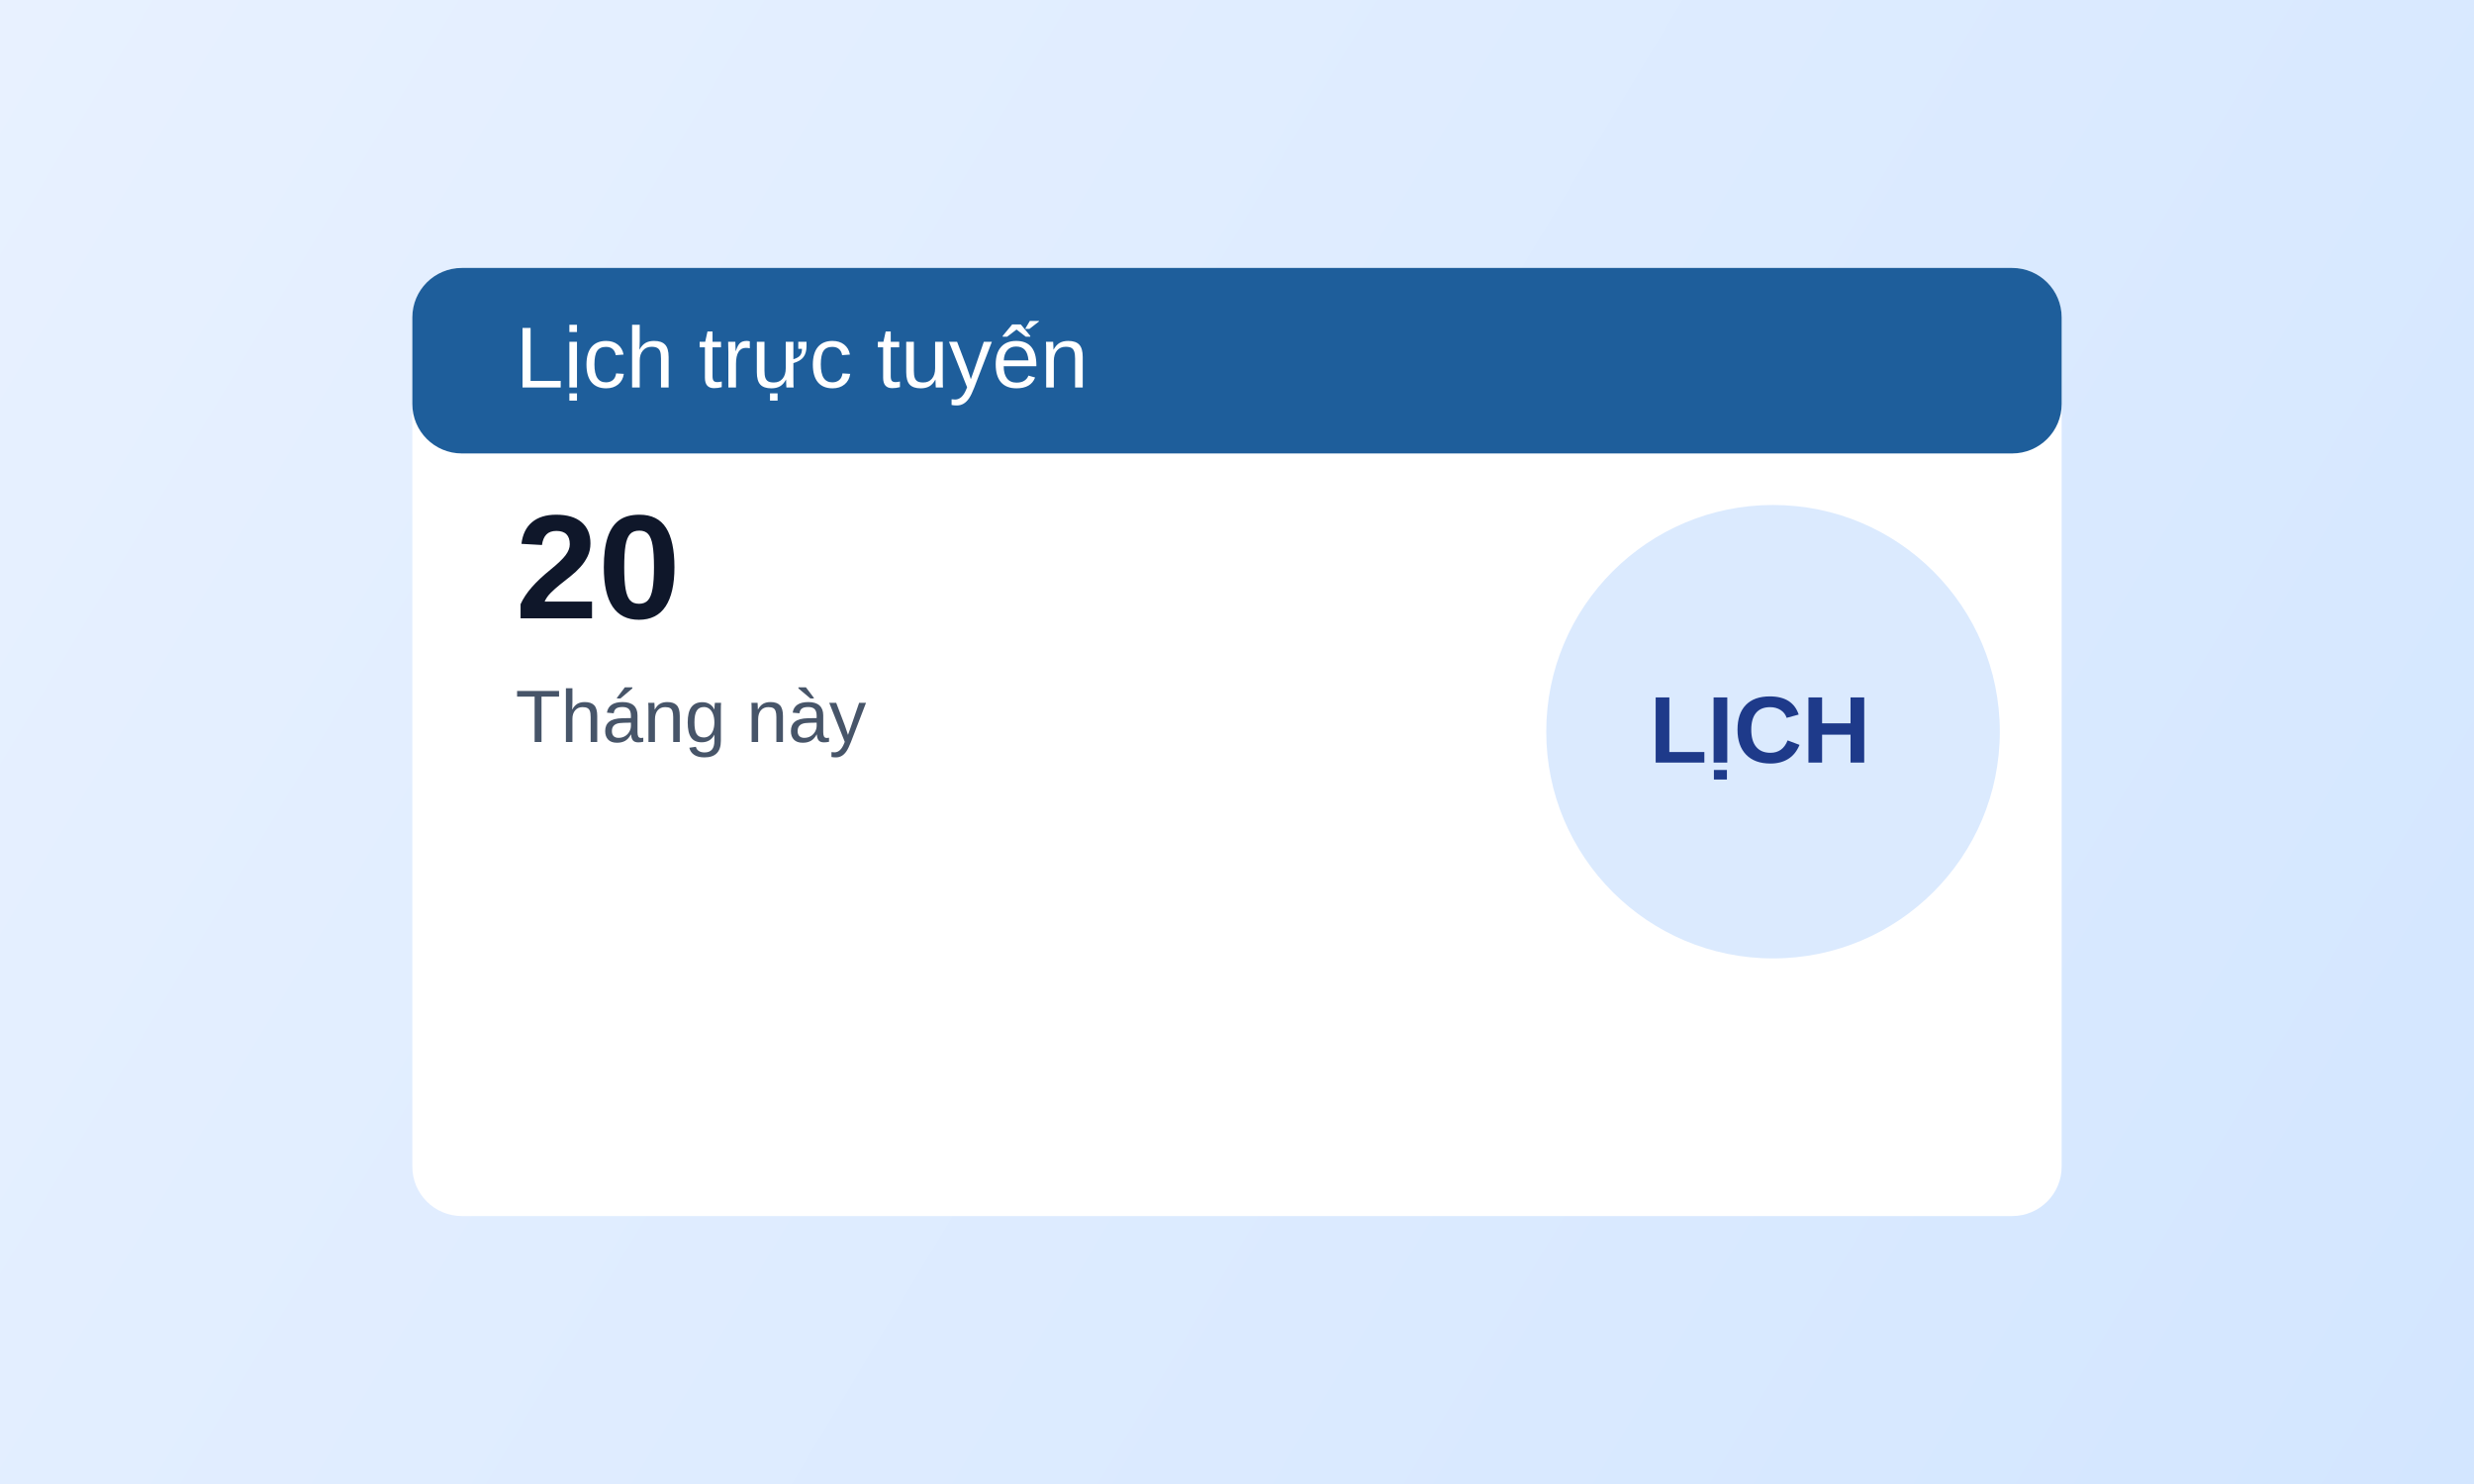
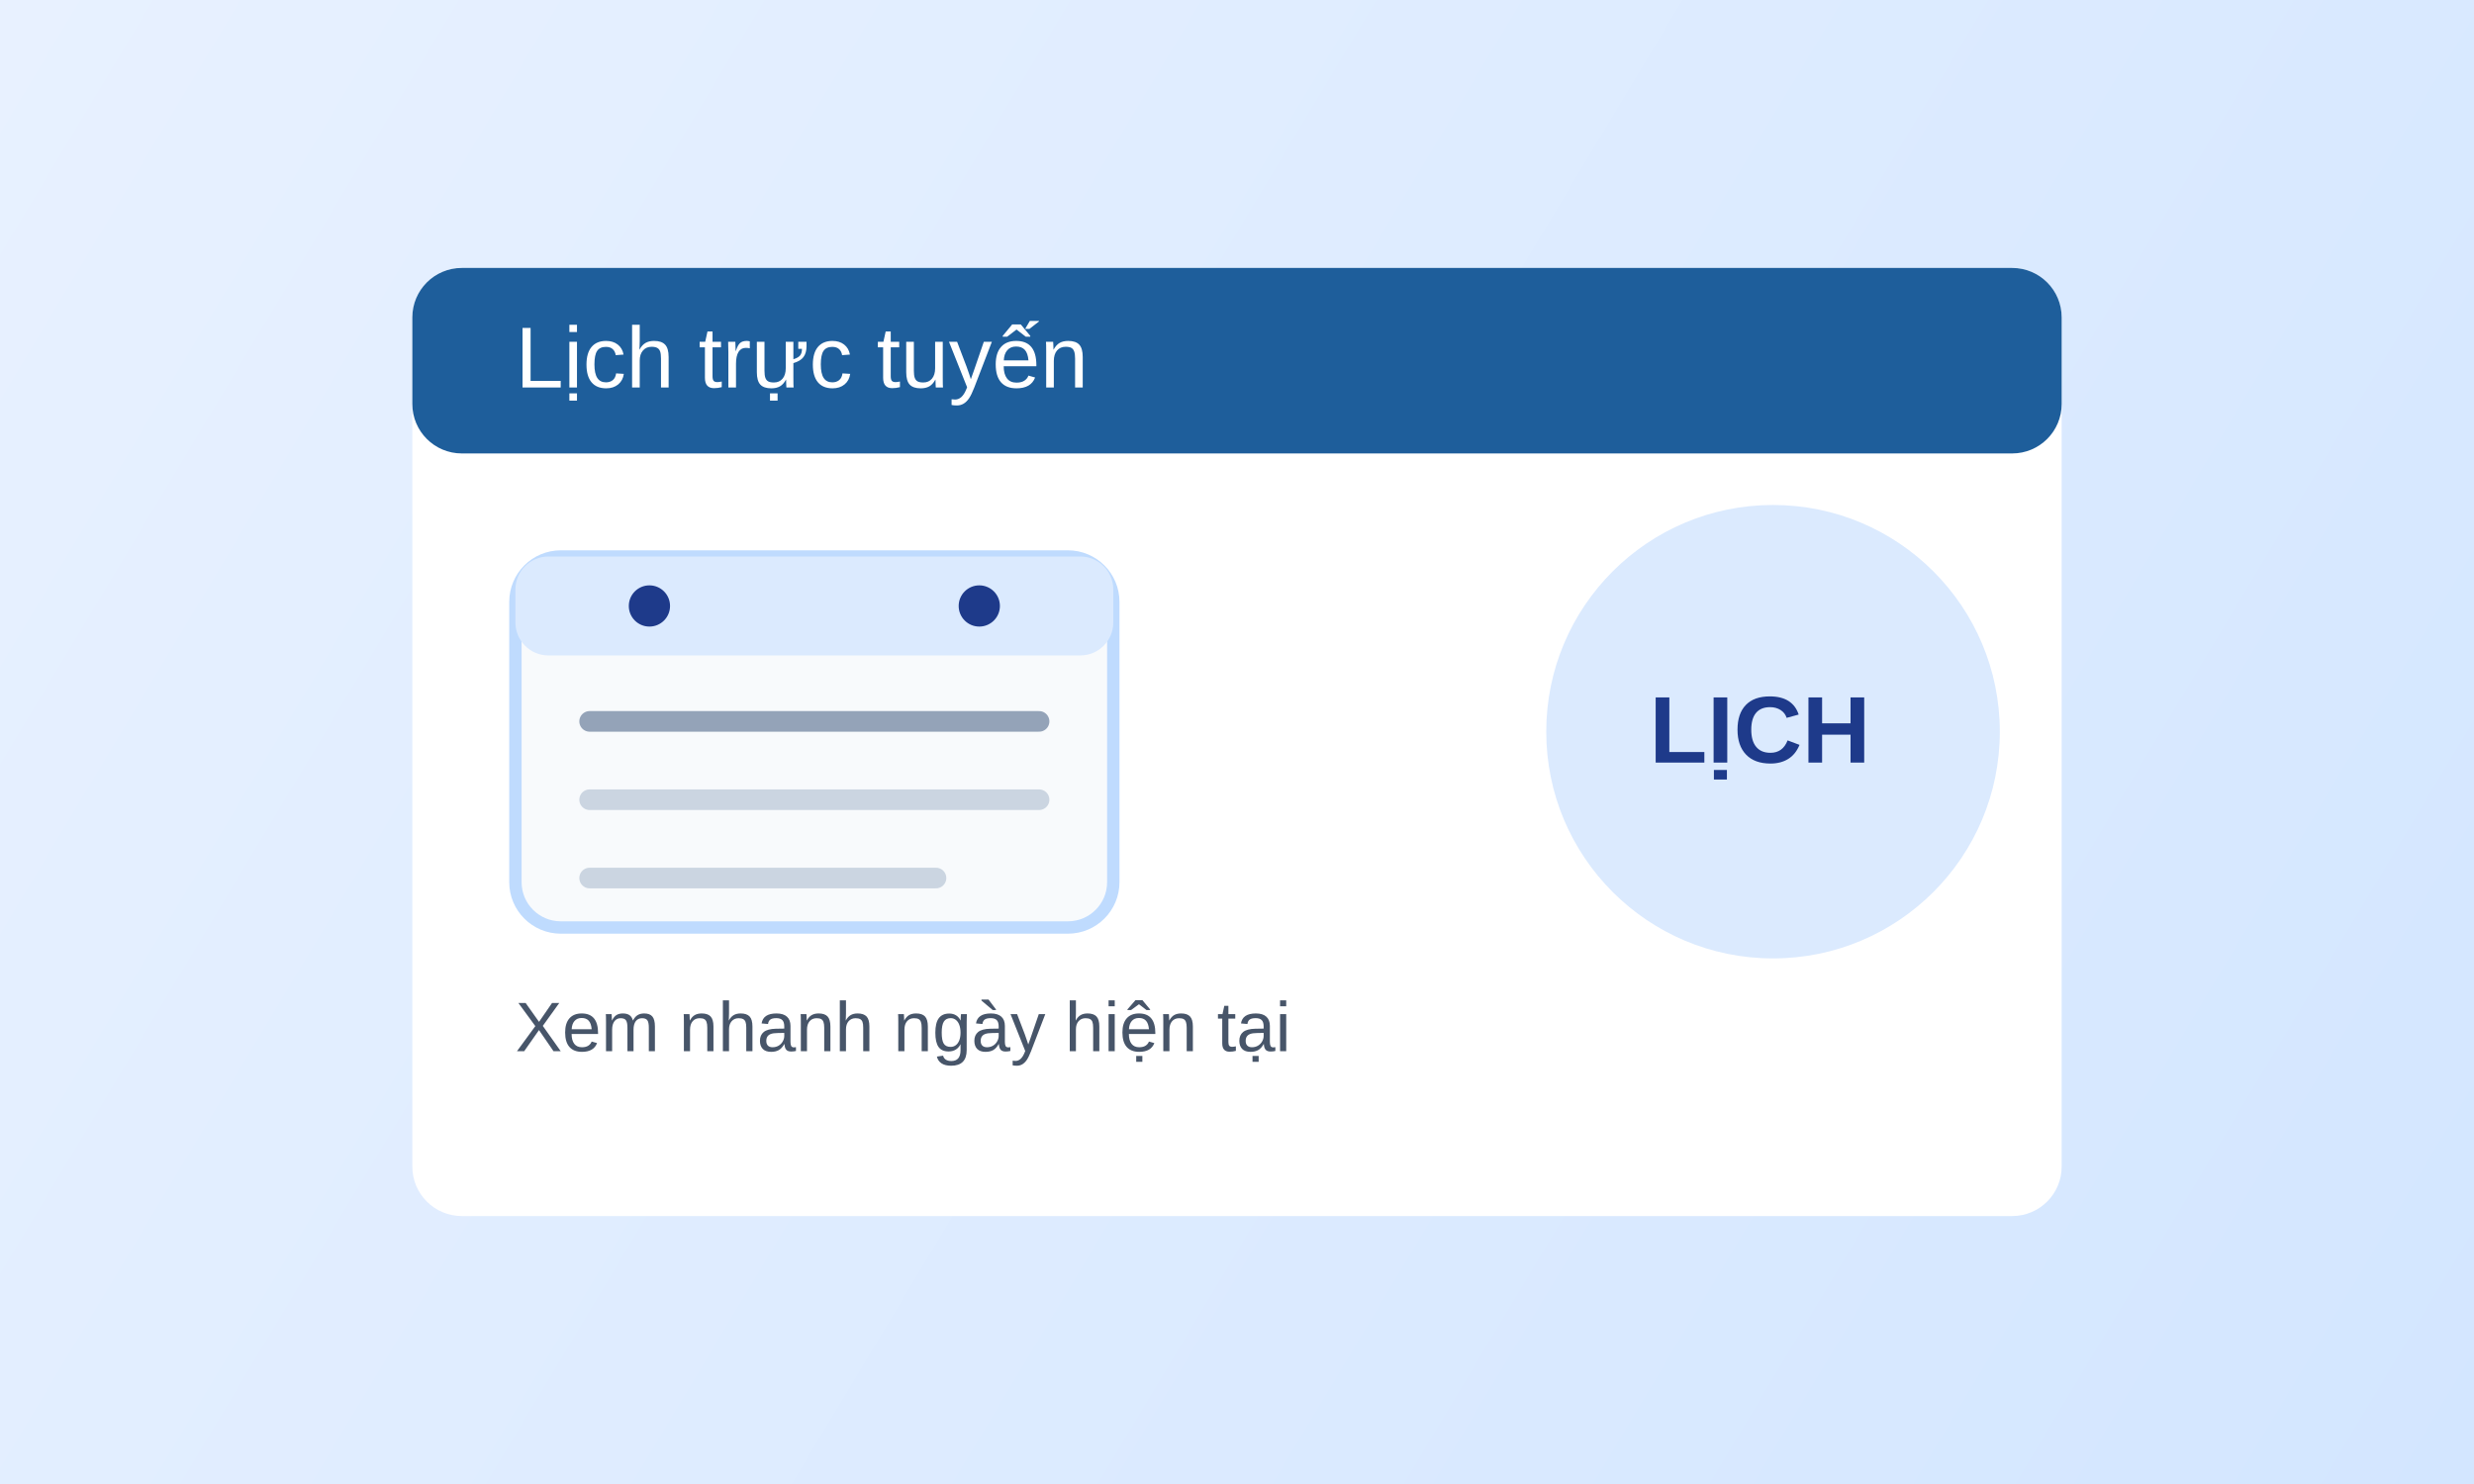
<svg xmlns="http://www.w3.org/2000/svg" width="1200" height="720" viewBox="0 0 1200 720" fill="none">
  <defs>
    <linearGradient id="g1" x1="0" y1="0" x2="1200" y2="720" gradientUnits="userSpaceOnUse">
      <stop stop-color="#E8F1FF" />
      <stop offset="1" stop-color="#D3E6FF" />
    </linearGradient>
  </defs>
  <rect width="1200" height="720" fill="url(#g1)" />
  <rect x="200" y="130" width="800" height="460" rx="24" fill="white" />
  <rect x="200" y="130" width="800" height="90" rx="24" fill="#1E5E9B" />
  <text x="250" y="188" fill="white" font-size="42" font-family="Arial, sans-serif">Lịch trực tuyến</text>
-   <text x="250" y="300" fill="#0F172A" font-size="72" font-family="Arial, sans-serif" font-weight="700">20</text>
-   <text x="250" y="360" fill="#475569" font-size="36" font-family="Arial, sans-serif">Tháng này</text>
+   <rect x="250" y="270" width="290" height="180" rx="22" fill="#F8FAFC" stroke="#BFDBFE" stroke-width="6" />
+   <rect x="250" y="270" width="290" height="48" rx="16" fill="#DBEAFE" />
+   <circle cx="315" cy="294" r="10" fill="#1E3A8A" />
+   <circle cx="475" cy="294" r="10" fill="#1E3A8A" />
+   <path d="M286 350H504" stroke="#94A3B8" stroke-width="10" stroke-linecap="round" />
+   <path d="M286 388H504" stroke="#CBD5E1" stroke-width="10" stroke-linecap="round" />
+   <path d="M286 426H454" stroke="#CBD5E1" stroke-width="10" stroke-linecap="round" />
+   <text x="250" y="510" fill="#475569" font-size="34" font-family="Arial, sans-serif">Xem nhanh ngày hiện tại</text>
  <circle cx="860" cy="355" r="110" fill="#DBEAFE" />
  <text x="800" y="370" fill="#1E3A8A" font-size="46" font-family="Arial, sans-serif" font-weight="700">LỊCH</text>
</svg>
